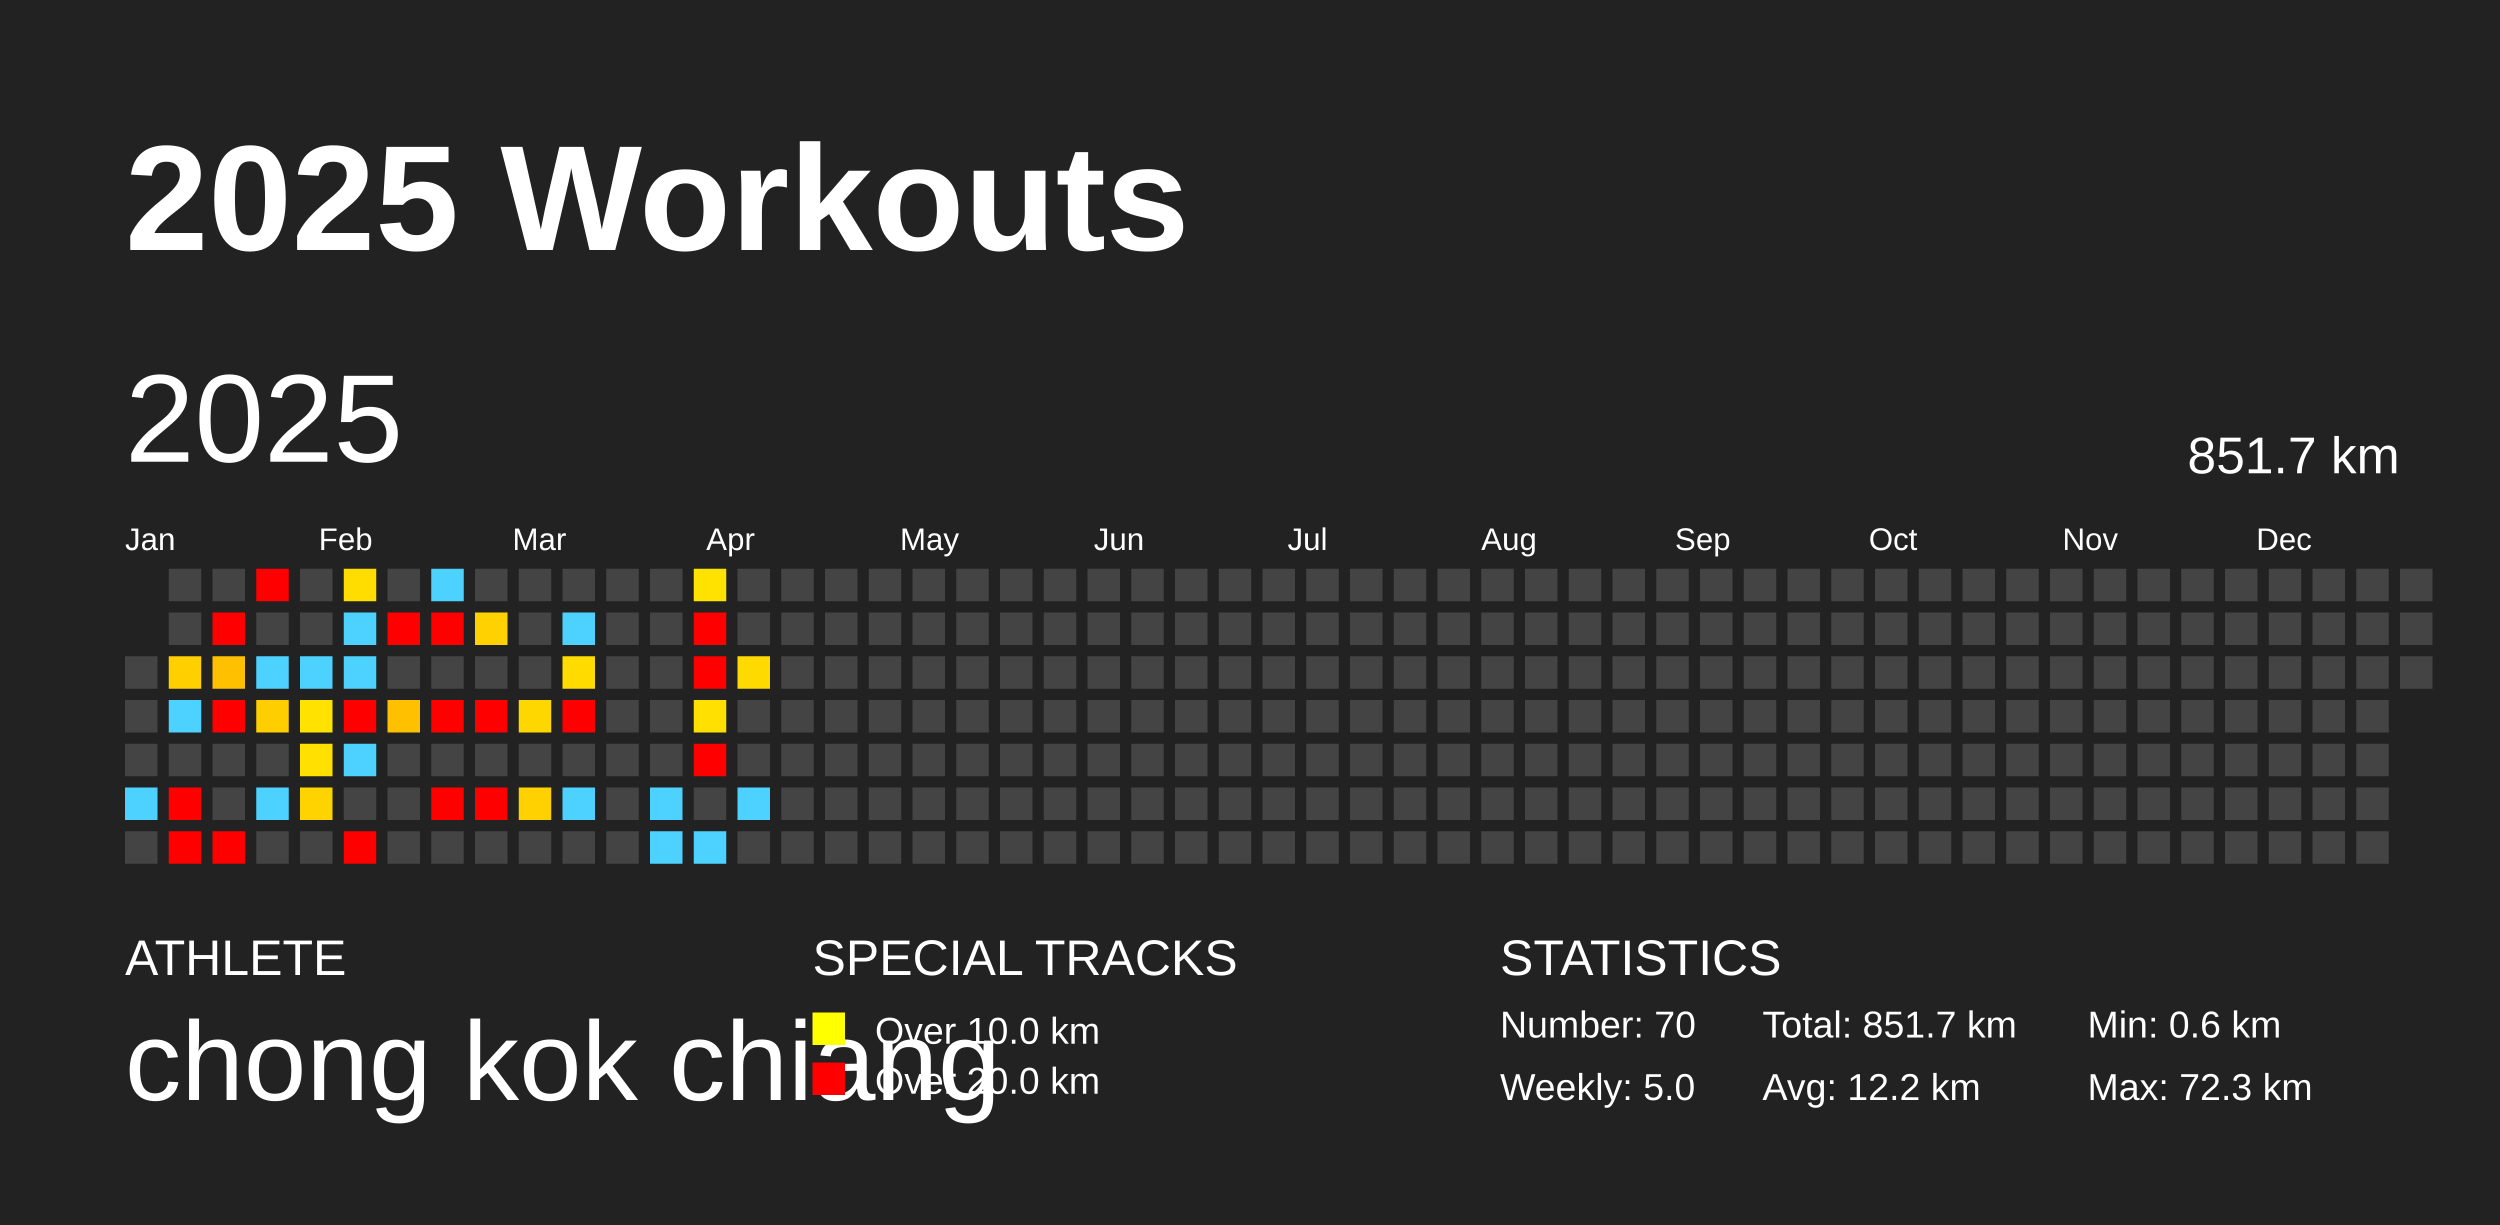
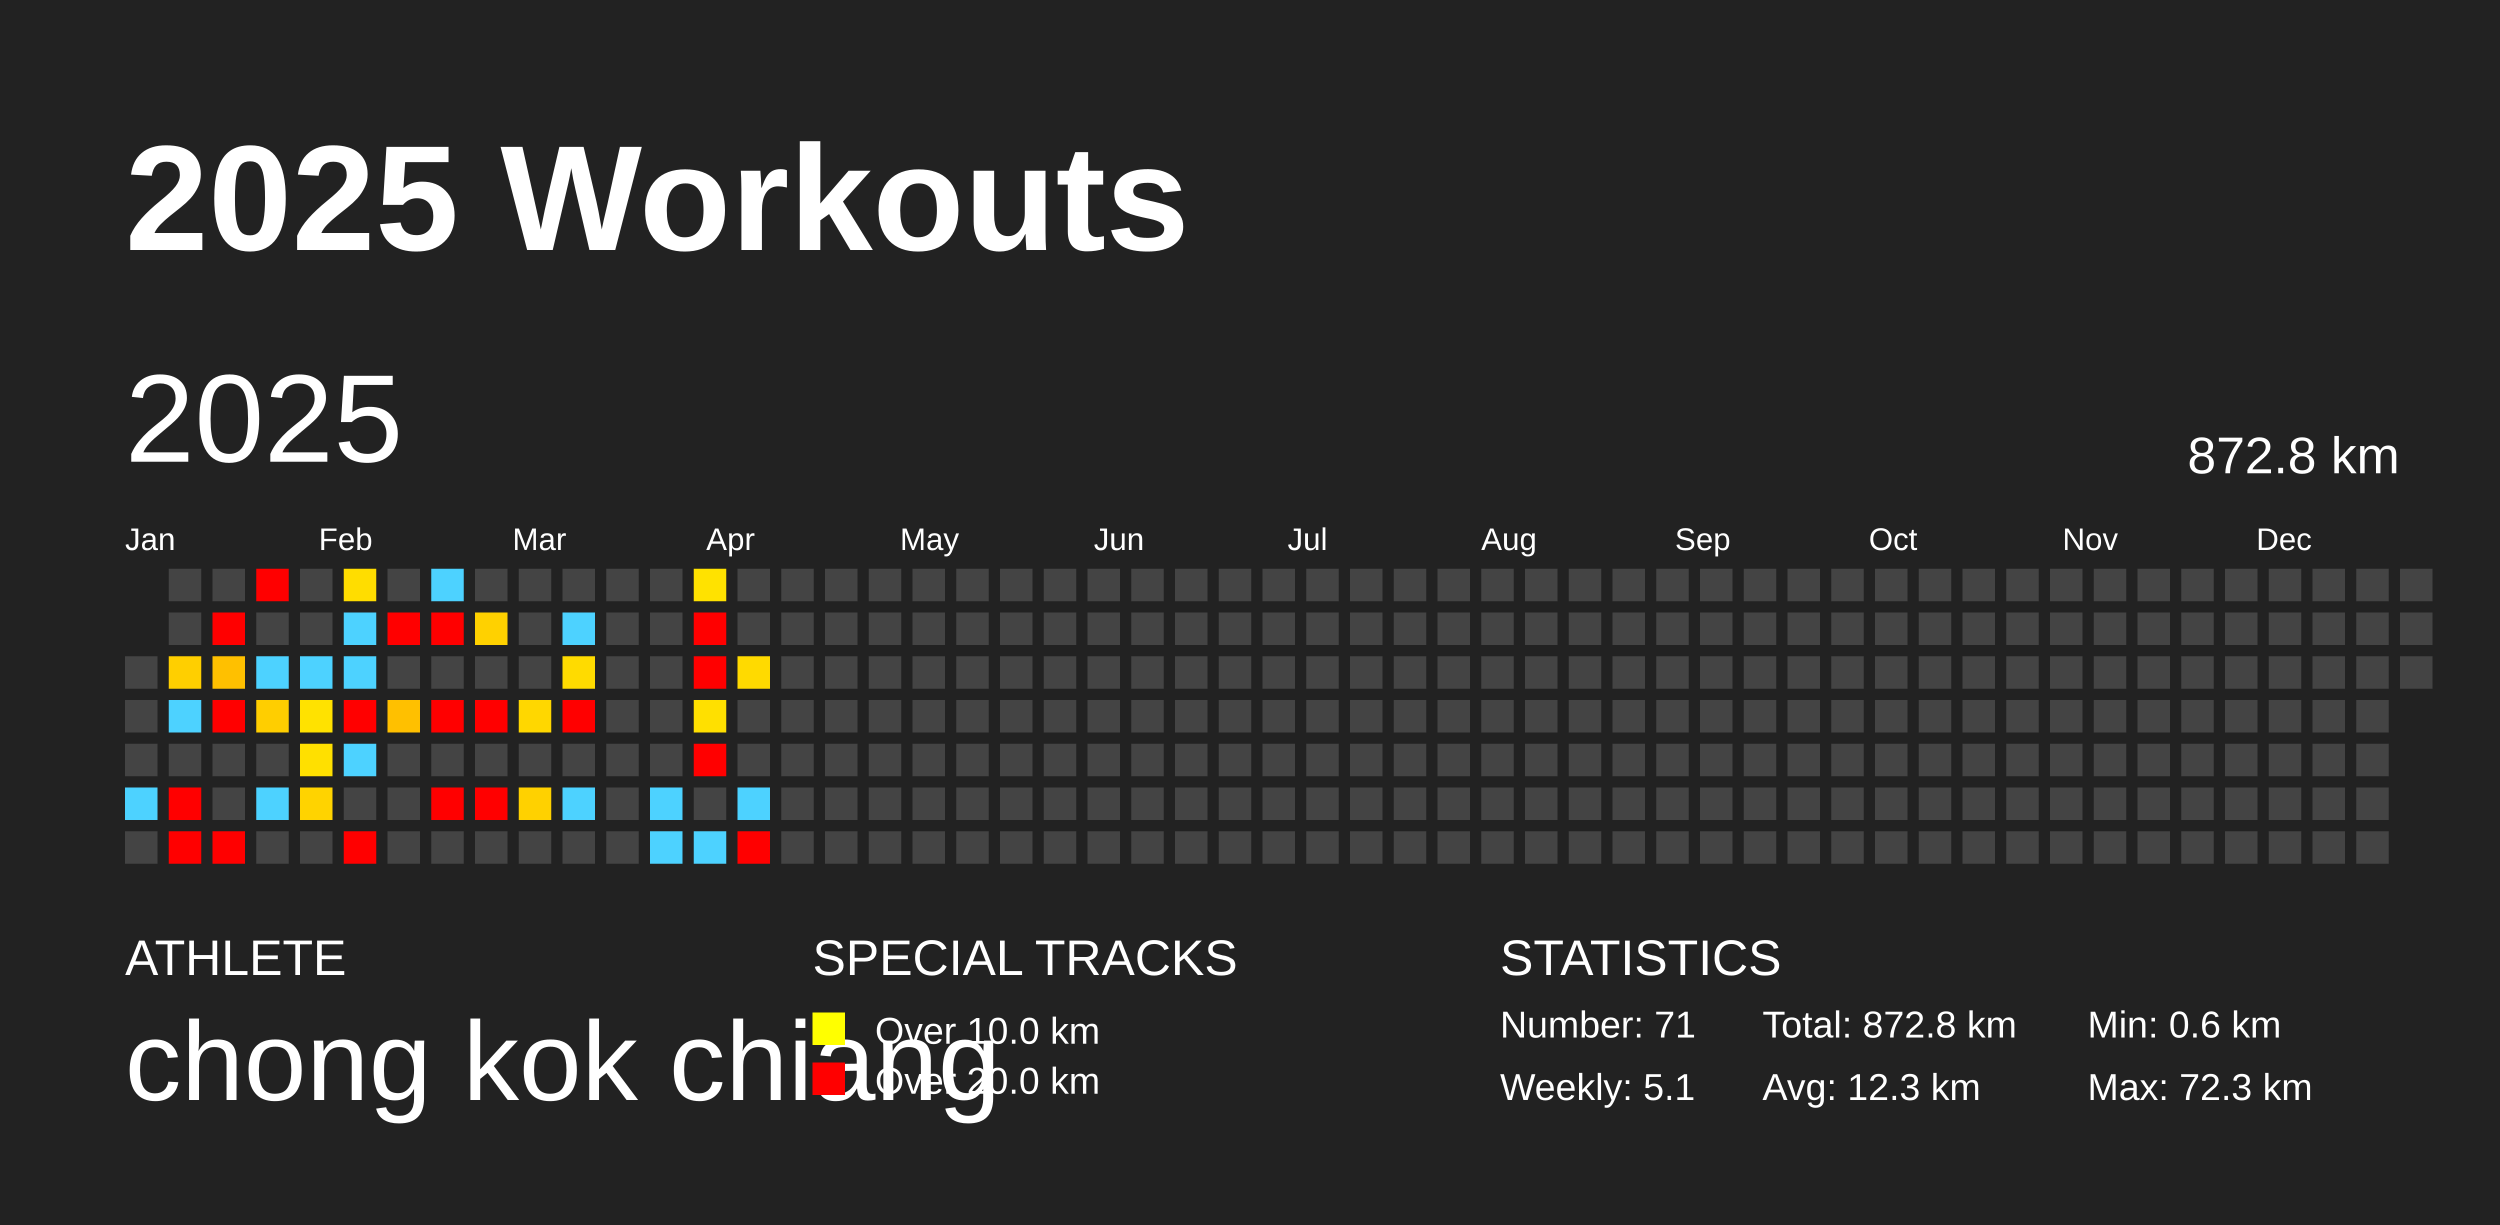
<svg xmlns="http://www.w3.org/2000/svg" baseProfile="full" height="98mm" version="1.1" viewBox="0,0,200,98" width="200mm">
  <defs />
  <rect fill="#222222" height="98" width="200" x="0" y="0" />
  <text fill="#FFFFFF" style="font-size:12px; font-family:Arial; font-weight:bold;" x="10" y="20">2025 Workouts</text>
  <text fill="#FFFFFF" style="font-size:4px; font-family:Arial" x="10" y="78">ATHLETE</text>
  <text fill="#FFFFFF" style="font-size:9px; font-family:Arial" x="10" y="88">chong kok chiang</text>
  <text fill="#FFFFFF" style="font-size:4px; font-family:Arial" x="65" y="78">SPECIAL TRACKS</text>
  <rect fill="yellow" height="2.6" width="2.6" x="65" y="81" />
  <text fill="#FFFFFF" style="font-size:3px; font-family:Arial" x="70" y="83.5">Over 10.0 km</text>
  <rect fill="red" height="2.6" width="2.6" x="65" y="85" />
  <text fill="#FFFFFF" style="font-size:3px; font-family:Arial" x="70" y="87.5">Over 20.0 km</text>
  <text fill="#FFFFFF" style="font-size:4px; font-family:Arial" x="120" y="78">STATISTICS</text>
-   <text fill="#FFFFFF" style="font-size:3px; font-family:Arial" x="120" y="83">Number: 70</text>
-   <text fill="#FFFFFF" style="font-size:3px; font-family:Arial" x="120" y="88">Weekly: 5.0</text>
-   <text fill="#FFFFFF" style="font-size:3px; font-family:Arial" x="141" y="83">Total: 851.7 km</text>
-   <text fill="#FFFFFF" style="font-size:3px; font-family:Arial" x="141" y="88">Avg: 12.2 km</text>
+   <text fill="#FFFFFF" style="font-size:3px; font-family:Arial" x="120" y="83">Number: 71</text>
+   <text fill="#FFFFFF" style="font-size:3px; font-family:Arial" x="120" y="88">Weekly: 5.1</text>
+   <text fill="#FFFFFF" style="font-size:3px; font-family:Arial" x="141" y="83">Total: 872.8 km</text>
+   <text fill="#FFFFFF" style="font-size:3px; font-family:Arial" x="141" y="88">Avg: 12.3 km</text>
  <text fill="#FFFFFF" style="font-size:3px; font-family:Arial" x="167" y="83">Min: 0.6 km</text>
  <text fill="#FFFFFF" style="font-size:3px; font-family:Arial" x="167" y="88">Max: 72.3 km</text>
  <text dominant-baseline="hanging" fill="#FFFFFF" style="font-size:10.0px; font-family:Arial;" x="10" y="30">2025</text>
-   <text dominant-baseline="hanging" fill="#FFFFFF" style="font-size:4.125px; font-family:Arial;" x="175" y="35">851.7 km</text>
+   <text dominant-baseline="hanging" fill="#FFFFFF" style="font-size:4.125px; font-family:Arial;" x="175" y="35">872.8 km</text>
  <text fill="#FFFFFF" style="font-size:2.5px; font-family:Arial" x="10.0" y="44">Jan</text>
  <text fill="#FFFFFF" style="font-size:2.5px; font-family:Arial" x="25.5" y="44">Feb</text>
  <text fill="#FFFFFF" style="font-size:2.5px; font-family:Arial" x="41.0" y="44">Mar</text>
  <text fill="#FFFFFF" style="font-size:2.5px; font-family:Arial" x="56.5" y="44">Apr</text>
  <text fill="#FFFFFF" style="font-size:2.5px; font-family:Arial" x="72.0" y="44">May</text>
  <text fill="#FFFFFF" style="font-size:2.5px; font-family:Arial" x="87.5" y="44">Jun</text>
  <text fill="#FFFFFF" style="font-size:2.5px; font-family:Arial" x="103.0" y="44">Jul</text>
  <text fill="#FFFFFF" style="font-size:2.5px; font-family:Arial" x="118.5" y="44">Aug</text>
  <text fill="#FFFFFF" style="font-size:2.5px; font-family:Arial" x="134.0" y="44">Sep</text>
  <text fill="#FFFFFF" style="font-size:2.5px; font-family:Arial" x="149.5" y="44">Oct</text>
  <text fill="#FFFFFF" style="font-size:2.5px; font-family:Arial" x="165.0" y="44">Nov</text>
  <text fill="#FFFFFF" style="font-size:2.5px; font-family:Arial" x="180.5" y="44">Dec</text>
  <rect fill="#444444" height="2.6" width="2.6" x="10.0" y="52.5" />
  <rect fill="#444444" height="2.6" width="2.6" x="10.0" y="56.0" />
  <rect fill="#444444" height="2.6" width="2.6" x="10.0" y="59.5" />
  <rect fill="#4dd2ff" height="2.6" width="2.6" x="10.0" y="63.0" />
  <rect fill="#444444" height="2.6" width="2.6" x="10.0" y="66.5" />
  <rect fill="#444444" height="2.6" width="2.6" x="13.5" y="45.5" />
  <rect fill="#444444" height="2.6" width="2.6" x="13.5" y="49.0" />
  <rect fill="#ffcf00" height="2.6" width="2.6" x="13.5" y="52.5" />
  <rect fill="#4dd2ff" height="2.6" width="2.6" x="13.5" y="56.0" />
  <rect fill="#444444" height="2.6" width="2.6" x="13.5" y="59.5" />
  <rect fill="red" height="2.6" width="2.6" x="13.5" y="63.0" />
  <rect fill="red" height="2.6" width="2.6" x="13.5" y="66.5" />
  <rect fill="#444444" height="2.6" width="2.6" x="17.0" y="45.5" />
  <rect fill="red" height="2.6" width="2.6" x="17.0" y="49.0" />
  <rect fill="#ffc000" height="2.6" width="2.6" x="17.0" y="52.5" />
  <rect fill="red" height="2.6" width="2.6" x="17.0" y="56.0" />
  <rect fill="#444444" height="2.6" width="2.6" x="17.0" y="59.5" />
  <rect fill="#444444" height="2.6" width="2.6" x="17.0" y="63.0" />
  <rect fill="red" height="2.6" width="2.6" x="17.0" y="66.5" />
  <rect fill="red" height="2.6" width="2.6" x="20.5" y="45.5" />
  <rect fill="#444444" height="2.6" width="2.6" x="20.5" y="49.0" />
  <rect fill="#4dd2ff" height="2.6" width="2.6" x="20.5" y="52.5" />
  <rect fill="#ffce00" height="2.6" width="2.6" x="20.5" y="56.0" />
  <rect fill="#444444" height="2.6" width="2.6" x="20.5" y="59.5" />
  <rect fill="#4dd2ff" height="2.6" width="2.6" x="20.5" y="63.0" />
  <rect fill="#444444" height="2.6" width="2.6" x="20.5" y="66.5" />
  <rect fill="#444444" height="2.6" width="2.6" x="24.0" y="45.5" />
  <rect fill="#444444" height="2.6" width="2.6" x="24.0" y="49.0" />
  <rect fill="#4dd2ff" height="2.6" width="2.6" x="24.0" y="52.5" />
  <rect fill="#ffe200" height="2.6" width="2.6" x="24.0" y="56.0" />
  <rect fill="#ffe000" height="2.6" width="2.6" x="24.0" y="59.5" />
  <rect fill="#ffd300" height="2.6" width="2.6" x="24.0" y="63.0" />
  <rect fill="#444444" height="2.6" width="2.6" x="24.0" y="66.5" />
  <rect fill="#ffdd00" height="2.6" width="2.6" x="27.5" y="45.5" />
  <rect fill="#4dd2ff" height="2.6" width="2.6" x="27.5" y="49.0" />
  <rect fill="#4dd2ff" height="2.6" width="2.6" x="27.5" y="52.5" />
  <rect fill="red" height="2.6" width="2.6" x="27.5" y="56.0" />
  <rect fill="#4dd2ff" height="2.6" width="2.6" x="27.5" y="59.5" />
  <rect fill="#444444" height="2.6" width="2.6" x="27.5" y="63.0" />
  <rect fill="red" height="2.6" width="2.6" x="27.5" y="66.5" />
  <rect fill="#444444" height="2.6" width="2.6" x="31.0" y="45.5" />
  <rect fill="red" height="2.6" width="2.6" x="31.0" y="49.0" />
  <rect fill="#444444" height="2.6" width="2.6" x="31.0" y="52.5" />
  <rect fill="#ffc000" height="2.6" width="2.6" x="31.0" y="56.0" />
  <rect fill="#444444" height="2.6" width="2.6" x="31.0" y="59.5" />
  <rect fill="#444444" height="2.6" width="2.6" x="31.0" y="63.0" />
  <rect fill="#444444" height="2.6" width="2.6" x="31.0" y="66.5" />
  <rect fill="#4dd2ff" height="2.6" width="2.6" x="34.5" y="45.5" />
  <rect fill="red" height="2.6" width="2.6" x="34.5" y="49.0" />
  <rect fill="#444444" height="2.6" width="2.6" x="34.5" y="52.5" />
  <rect fill="red" height="2.6" width="2.6" x="34.5" y="56.0" />
  <rect fill="#444444" height="2.6" width="2.6" x="34.5" y="59.5" />
  <rect fill="red" height="2.6" width="2.6" x="34.5" y="63.0" />
  <rect fill="#444444" height="2.6" width="2.6" x="34.5" y="66.5" />
  <rect fill="#444444" height="2.6" width="2.6" x="38.0" y="45.5" />
  <rect fill="#ffd100" height="2.6" width="2.6" x="38.0" y="49.0" />
  <rect fill="#444444" height="2.6" width="2.6" x="38.0" y="52.5" />
  <rect fill="red" height="2.6" width="2.6" x="38.0" y="56.0" />
  <rect fill="#444444" height="2.6" width="2.6" x="38.0" y="59.5" />
  <rect fill="red" height="2.6" width="2.6" x="38.0" y="63.0" />
  <rect fill="#444444" height="2.6" width="2.6" x="38.0" y="66.5" />
  <rect fill="#444444" height="2.6" width="2.6" x="41.5" y="45.5" />
  <rect fill="#444444" height="2.6" width="2.6" x="41.5" y="49.0" />
  <rect fill="#444444" height="2.6" width="2.6" x="41.5" y="52.5" />
  <rect fill="#ffd700" height="2.6" width="2.6" x="41.5" y="56.0" />
  <rect fill="#444444" height="2.6" width="2.6" x="41.5" y="59.5" />
  <rect fill="#ffd100" height="2.6" width="2.6" x="41.5" y="63.0" />
  <rect fill="#444444" height="2.6" width="2.6" x="41.5" y="66.5" />
  <rect fill="#444444" height="2.6" width="2.6" x="45.0" y="45.5" />
  <rect fill="#4dd2ff" height="2.6" width="2.6" x="45.0" y="49.0" />
  <rect fill="#ffdb00" height="2.6" width="2.6" x="45.0" y="52.5" />
  <rect fill="red" height="2.6" width="2.6" x="45.0" y="56.0" />
  <rect fill="#444444" height="2.6" width="2.6" x="45.0" y="59.5" />
  <rect fill="#4dd2ff" height="2.6" width="2.6" x="45.0" y="63.0" />
  <rect fill="#444444" height="2.6" width="2.6" x="45.0" y="66.5" />
  <rect fill="#444444" height="2.6" width="2.6" x="48.5" y="45.5" />
  <rect fill="#444444" height="2.6" width="2.6" x="48.5" y="49.0" />
  <rect fill="#444444" height="2.6" width="2.6" x="48.5" y="52.5" />
  <rect fill="#444444" height="2.6" width="2.6" x="48.5" y="56.0" />
  <rect fill="#444444" height="2.6" width="2.6" x="48.5" y="59.5" />
  <rect fill="#444444" height="2.6" width="2.6" x="48.5" y="63.0" />
  <rect fill="#444444" height="2.6" width="2.6" x="48.5" y="66.5" />
  <rect fill="#444444" height="2.6" width="2.6" x="52.0" y="45.5" />
  <rect fill="#444444" height="2.6" width="2.6" x="52.0" y="49.0" />
  <rect fill="#444444" height="2.6" width="2.6" x="52.0" y="52.5" />
  <rect fill="#444444" height="2.6" width="2.6" x="52.0" y="56.0" />
  <rect fill="#444444" height="2.6" width="2.6" x="52.0" y="59.5" />
  <rect fill="#4dd2ff" height="2.6" width="2.6" x="52.0" y="63.0" />
  <rect fill="#4dd2ff" height="2.6" width="2.6" x="52.0" y="66.5" />
  <rect fill="#ffe200" height="2.6" width="2.6" x="55.5" y="45.5" />
  <rect fill="red" height="2.6" width="2.6" x="55.5" y="49.0" />
  <rect fill="red" height="2.6" width="2.6" x="55.5" y="52.5" />
  <rect fill="#ffe000" height="2.6" width="2.6" x="55.5" y="56.0" />
  <rect fill="red" height="2.6" width="2.6" x="55.5" y="59.5" />
  <rect fill="#444444" height="2.6" width="2.6" x="55.5" y="63.0" />
  <rect fill="#4dd2ff" height="2.6" width="2.6" x="55.5" y="66.5" />
  <rect fill="#444444" height="2.6" width="2.6" x="59.0" y="45.5" />
  <rect fill="#444444" height="2.6" width="2.6" x="59.0" y="49.0" />
  <rect fill="#ffda00" height="2.6" width="2.6" x="59.0" y="52.5" />
  <rect fill="#444444" height="2.6" width="2.6" x="59.0" y="56.0" />
  <rect fill="#444444" height="2.6" width="2.6" x="59.0" y="59.5" />
  <rect fill="#4dd2ff" height="2.6" width="2.6" x="59.0" y="63.0" />
-   <rect fill="#444444" height="2.6" width="2.6" x="59.0" y="66.5" />
+   <rect fill="red" height="2.6" width="2.6" x="59.0" y="66.5" />
  <rect fill="#444444" height="2.6" width="2.6" x="62.5" y="45.5" />
  <rect fill="#444444" height="2.6" width="2.6" x="62.5" y="49.0" />
  <rect fill="#444444" height="2.6" width="2.6" x="62.5" y="52.5" />
  <rect fill="#444444" height="2.6" width="2.6" x="62.5" y="56.0" />
  <rect fill="#444444" height="2.6" width="2.6" x="62.5" y="59.5" />
  <rect fill="#444444" height="2.6" width="2.6" x="62.5" y="63.0" />
  <rect fill="#444444" height="2.6" width="2.6" x="62.5" y="66.5" />
  <rect fill="#444444" height="2.6" width="2.6" x="66.0" y="45.5" />
  <rect fill="#444444" height="2.6" width="2.6" x="66.0" y="49.0" />
  <rect fill="#444444" height="2.6" width="2.6" x="66.0" y="52.5" />
  <rect fill="#444444" height="2.6" width="2.6" x="66.0" y="56.0" />
  <rect fill="#444444" height="2.6" width="2.6" x="66.0" y="59.5" />
  <rect fill="#444444" height="2.6" width="2.6" x="66.0" y="63.0" />
  <rect fill="#444444" height="2.6" width="2.6" x="66.0" y="66.5" />
  <rect fill="#444444" height="2.6" width="2.6" x="69.5" y="45.5" />
  <rect fill="#444444" height="2.6" width="2.6" x="69.5" y="49.0" />
  <rect fill="#444444" height="2.6" width="2.6" x="69.5" y="52.5" />
  <rect fill="#444444" height="2.6" width="2.6" x="69.5" y="56.0" />
  <rect fill="#444444" height="2.6" width="2.6" x="69.5" y="59.5" />
  <rect fill="#444444" height="2.6" width="2.6" x="69.5" y="63.0" />
  <rect fill="#444444" height="2.6" width="2.6" x="69.5" y="66.5" />
  <rect fill="#444444" height="2.6" width="2.6" x="73.0" y="45.5" />
  <rect fill="#444444" height="2.6" width="2.6" x="73.0" y="49.0" />
  <rect fill="#444444" height="2.6" width="2.6" x="73.0" y="52.5" />
  <rect fill="#444444" height="2.6" width="2.6" x="73.0" y="56.0" />
  <rect fill="#444444" height="2.6" width="2.6" x="73.0" y="59.5" />
  <rect fill="#444444" height="2.6" width="2.6" x="73.0" y="63.0" />
  <rect fill="#444444" height="2.6" width="2.6" x="73.0" y="66.5" />
  <rect fill="#444444" height="2.6" width="2.6" x="76.5" y="45.5" />
  <rect fill="#444444" height="2.6" width="2.6" x="76.5" y="49.0" />
  <rect fill="#444444" height="2.6" width="2.6" x="76.5" y="52.5" />
  <rect fill="#444444" height="2.6" width="2.6" x="76.5" y="56.0" />
  <rect fill="#444444" height="2.6" width="2.6" x="76.5" y="59.5" />
  <rect fill="#444444" height="2.6" width="2.6" x="76.5" y="63.0" />
  <rect fill="#444444" height="2.6" width="2.6" x="76.5" y="66.5" />
  <rect fill="#444444" height="2.6" width="2.6" x="80.0" y="45.5" />
  <rect fill="#444444" height="2.6" width="2.6" x="80.0" y="49.0" />
  <rect fill="#444444" height="2.6" width="2.6" x="80.0" y="52.5" />
  <rect fill="#444444" height="2.6" width="2.6" x="80.0" y="56.0" />
  <rect fill="#444444" height="2.6" width="2.6" x="80.0" y="59.5" />
  <rect fill="#444444" height="2.6" width="2.6" x="80.0" y="63.0" />
  <rect fill="#444444" height="2.6" width="2.6" x="80.0" y="66.5" />
  <rect fill="#444444" height="2.6" width="2.6" x="83.5" y="45.5" />
  <rect fill="#444444" height="2.6" width="2.6" x="83.5" y="49.0" />
  <rect fill="#444444" height="2.6" width="2.6" x="83.5" y="52.5" />
  <rect fill="#444444" height="2.6" width="2.6" x="83.5" y="56.0" />
  <rect fill="#444444" height="2.6" width="2.6" x="83.5" y="59.5" />
  <rect fill="#444444" height="2.6" width="2.6" x="83.5" y="63.0" />
  <rect fill="#444444" height="2.6" width="2.6" x="83.5" y="66.5" />
  <rect fill="#444444" height="2.6" width="2.6" x="87.0" y="45.5" />
  <rect fill="#444444" height="2.6" width="2.6" x="87.0" y="49.0" />
  <rect fill="#444444" height="2.6" width="2.6" x="87.0" y="52.5" />
  <rect fill="#444444" height="2.6" width="2.6" x="87.0" y="56.0" />
  <rect fill="#444444" height="2.6" width="2.6" x="87.0" y="59.5" />
  <rect fill="#444444" height="2.6" width="2.6" x="87.0" y="63.0" />
  <rect fill="#444444" height="2.6" width="2.6" x="87.0" y="66.5" />
  <rect fill="#444444" height="2.6" width="2.6" x="90.5" y="45.5" />
  <rect fill="#444444" height="2.6" width="2.6" x="90.5" y="49.0" />
  <rect fill="#444444" height="2.6" width="2.6" x="90.5" y="52.5" />
  <rect fill="#444444" height="2.6" width="2.6" x="90.5" y="56.0" />
  <rect fill="#444444" height="2.6" width="2.6" x="90.5" y="59.5" />
  <rect fill="#444444" height="2.6" width="2.6" x="90.5" y="63.0" />
  <rect fill="#444444" height="2.6" width="2.6" x="90.5" y="66.5" />
  <rect fill="#444444" height="2.6" width="2.6" x="94.0" y="45.5" />
  <rect fill="#444444" height="2.6" width="2.6" x="94.0" y="49.0" />
  <rect fill="#444444" height="2.6" width="2.6" x="94.0" y="52.5" />
  <rect fill="#444444" height="2.6" width="2.6" x="94.0" y="56.0" />
  <rect fill="#444444" height="2.6" width="2.6" x="94.0" y="59.5" />
  <rect fill="#444444" height="2.6" width="2.6" x="94.0" y="63.0" />
  <rect fill="#444444" height="2.6" width="2.6" x="94.0" y="66.5" />
  <rect fill="#444444" height="2.6" width="2.6" x="97.5" y="45.5" />
  <rect fill="#444444" height="2.6" width="2.6" x="97.5" y="49.0" />
  <rect fill="#444444" height="2.6" width="2.6" x="97.5" y="52.5" />
  <rect fill="#444444" height="2.6" width="2.6" x="97.5" y="56.0" />
  <rect fill="#444444" height="2.6" width="2.6" x="97.5" y="59.5" />
  <rect fill="#444444" height="2.6" width="2.6" x="97.5" y="63.0" />
  <rect fill="#444444" height="2.6" width="2.6" x="97.5" y="66.5" />
  <rect fill="#444444" height="2.6" width="2.6" x="101.0" y="45.5" />
  <rect fill="#444444" height="2.6" width="2.6" x="101.0" y="49.0" />
  <rect fill="#444444" height="2.6" width="2.6" x="101.0" y="52.5" />
  <rect fill="#444444" height="2.6" width="2.6" x="101.0" y="56.0" />
  <rect fill="#444444" height="2.6" width="2.6" x="101.0" y="59.5" />
  <rect fill="#444444" height="2.6" width="2.6" x="101.0" y="63.0" />
  <rect fill="#444444" height="2.6" width="2.6" x="101.0" y="66.5" />
  <rect fill="#444444" height="2.6" width="2.6" x="104.5" y="45.5" />
  <rect fill="#444444" height="2.6" width="2.6" x="104.5" y="49.0" />
  <rect fill="#444444" height="2.6" width="2.6" x="104.5" y="52.5" />
  <rect fill="#444444" height="2.6" width="2.6" x="104.5" y="56.0" />
  <rect fill="#444444" height="2.6" width="2.6" x="104.5" y="59.5" />
  <rect fill="#444444" height="2.6" width="2.6" x="104.5" y="63.0" />
  <rect fill="#444444" height="2.6" width="2.6" x="104.5" y="66.5" />
  <rect fill="#444444" height="2.6" width="2.6" x="108.0" y="45.5" />
  <rect fill="#444444" height="2.6" width="2.6" x="108.0" y="49.0" />
  <rect fill="#444444" height="2.6" width="2.6" x="108.0" y="52.5" />
  <rect fill="#444444" height="2.6" width="2.6" x="108.0" y="56.0" />
  <rect fill="#444444" height="2.6" width="2.6" x="108.0" y="59.5" />
  <rect fill="#444444" height="2.6" width="2.6" x="108.0" y="63.0" />
  <rect fill="#444444" height="2.6" width="2.6" x="108.0" y="66.5" />
  <rect fill="#444444" height="2.6" width="2.6" x="111.5" y="45.5" />
  <rect fill="#444444" height="2.6" width="2.6" x="111.5" y="49.0" />
  <rect fill="#444444" height="2.6" width="2.6" x="111.5" y="52.5" />
  <rect fill="#444444" height="2.6" width="2.6" x="111.5" y="56.0" />
  <rect fill="#444444" height="2.6" width="2.6" x="111.5" y="59.5" />
  <rect fill="#444444" height="2.6" width="2.6" x="111.5" y="63.0" />
  <rect fill="#444444" height="2.6" width="2.6" x="111.5" y="66.5" />
  <rect fill="#444444" height="2.6" width="2.6" x="115.0" y="45.5" />
  <rect fill="#444444" height="2.6" width="2.6" x="115.0" y="49.0" />
  <rect fill="#444444" height="2.6" width="2.6" x="115.0" y="52.5" />
  <rect fill="#444444" height="2.6" width="2.6" x="115.0" y="56.0" />
  <rect fill="#444444" height="2.6" width="2.6" x="115.0" y="59.5" />
  <rect fill="#444444" height="2.6" width="2.6" x="115.0" y="63.0" />
  <rect fill="#444444" height="2.6" width="2.6" x="115.0" y="66.5" />
  <rect fill="#444444" height="2.6" width="2.6" x="118.5" y="45.5" />
  <rect fill="#444444" height="2.6" width="2.6" x="118.5" y="49.0" />
  <rect fill="#444444" height="2.6" width="2.6" x="118.5" y="52.5" />
  <rect fill="#444444" height="2.6" width="2.6" x="118.5" y="56.0" />
  <rect fill="#444444" height="2.6" width="2.6" x="118.5" y="59.5" />
  <rect fill="#444444" height="2.6" width="2.6" x="118.5" y="63.0" />
  <rect fill="#444444" height="2.6" width="2.6" x="118.5" y="66.5" />
  <rect fill="#444444" height="2.6" width="2.6" x="122.0" y="45.5" />
  <rect fill="#444444" height="2.6" width="2.6" x="122.0" y="49.0" />
  <rect fill="#444444" height="2.6" width="2.6" x="122.0" y="52.5" />
  <rect fill="#444444" height="2.6" width="2.6" x="122.0" y="56.0" />
  <rect fill="#444444" height="2.6" width="2.6" x="122.0" y="59.5" />
  <rect fill="#444444" height="2.6" width="2.6" x="122.0" y="63.0" />
  <rect fill="#444444" height="2.6" width="2.6" x="122.0" y="66.5" />
  <rect fill="#444444" height="2.6" width="2.6" x="125.5" y="45.5" />
  <rect fill="#444444" height="2.6" width="2.6" x="125.5" y="49.0" />
  <rect fill="#444444" height="2.6" width="2.6" x="125.5" y="52.5" />
  <rect fill="#444444" height="2.6" width="2.6" x="125.5" y="56.0" />
  <rect fill="#444444" height="2.6" width="2.6" x="125.5" y="59.5" />
  <rect fill="#444444" height="2.6" width="2.6" x="125.5" y="63.0" />
  <rect fill="#444444" height="2.6" width="2.6" x="125.5" y="66.5" />
  <rect fill="#444444" height="2.6" width="2.6" x="129.0" y="45.5" />
  <rect fill="#444444" height="2.6" width="2.6" x="129.0" y="49.0" />
  <rect fill="#444444" height="2.6" width="2.6" x="129.0" y="52.5" />
  <rect fill="#444444" height="2.6" width="2.6" x="129.0" y="56.0" />
  <rect fill="#444444" height="2.6" width="2.6" x="129.0" y="59.5" />
  <rect fill="#444444" height="2.6" width="2.6" x="129.0" y="63.0" />
  <rect fill="#444444" height="2.6" width="2.6" x="129.0" y="66.5" />
  <rect fill="#444444" height="2.6" width="2.6" x="132.5" y="45.5" />
  <rect fill="#444444" height="2.6" width="2.6" x="132.5" y="49.0" />
  <rect fill="#444444" height="2.6" width="2.6" x="132.5" y="52.5" />
  <rect fill="#444444" height="2.6" width="2.6" x="132.5" y="56.0" />
  <rect fill="#444444" height="2.6" width="2.6" x="132.5" y="59.5" />
  <rect fill="#444444" height="2.6" width="2.6" x="132.5" y="63.0" />
  <rect fill="#444444" height="2.6" width="2.6" x="132.5" y="66.5" />
  <rect fill="#444444" height="2.6" width="2.6" x="136.0" y="45.5" />
  <rect fill="#444444" height="2.6" width="2.6" x="136.0" y="49.0" />
  <rect fill="#444444" height="2.6" width="2.6" x="136.0" y="52.5" />
  <rect fill="#444444" height="2.6" width="2.6" x="136.0" y="56.0" />
  <rect fill="#444444" height="2.6" width="2.6" x="136.0" y="59.5" />
  <rect fill="#444444" height="2.6" width="2.6" x="136.0" y="63.0" />
  <rect fill="#444444" height="2.6" width="2.6" x="136.0" y="66.5" />
  <rect fill="#444444" height="2.6" width="2.6" x="139.5" y="45.5" />
  <rect fill="#444444" height="2.6" width="2.6" x="139.5" y="49.0" />
  <rect fill="#444444" height="2.6" width="2.6" x="139.5" y="52.5" />
  <rect fill="#444444" height="2.6" width="2.6" x="139.5" y="56.0" />
  <rect fill="#444444" height="2.6" width="2.6" x="139.5" y="59.5" />
  <rect fill="#444444" height="2.6" width="2.6" x="139.5" y="63.0" />
  <rect fill="#444444" height="2.6" width="2.6" x="139.5" y="66.5" />
  <rect fill="#444444" height="2.6" width="2.6" x="143.0" y="45.5" />
  <rect fill="#444444" height="2.6" width="2.6" x="143.0" y="49.0" />
  <rect fill="#444444" height="2.6" width="2.6" x="143.0" y="52.5" />
  <rect fill="#444444" height="2.6" width="2.6" x="143.0" y="56.0" />
  <rect fill="#444444" height="2.6" width="2.6" x="143.0" y="59.5" />
  <rect fill="#444444" height="2.6" width="2.6" x="143.0" y="63.0" />
  <rect fill="#444444" height="2.6" width="2.6" x="143.0" y="66.5" />
  <rect fill="#444444" height="2.6" width="2.6" x="146.5" y="45.5" />
  <rect fill="#444444" height="2.6" width="2.6" x="146.5" y="49.0" />
  <rect fill="#444444" height="2.6" width="2.6" x="146.5" y="52.5" />
  <rect fill="#444444" height="2.6" width="2.6" x="146.5" y="56.0" />
  <rect fill="#444444" height="2.6" width="2.6" x="146.5" y="59.5" />
  <rect fill="#444444" height="2.6" width="2.6" x="146.5" y="63.0" />
  <rect fill="#444444" height="2.6" width="2.6" x="146.5" y="66.5" />
  <rect fill="#444444" height="2.6" width="2.6" x="150.0" y="45.5" />
  <rect fill="#444444" height="2.6" width="2.6" x="150.0" y="49.0" />
  <rect fill="#444444" height="2.6" width="2.6" x="150.0" y="52.5" />
  <rect fill="#444444" height="2.6" width="2.6" x="150.0" y="56.0" />
  <rect fill="#444444" height="2.6" width="2.6" x="150.0" y="59.5" />
  <rect fill="#444444" height="2.6" width="2.6" x="150.0" y="63.0" />
  <rect fill="#444444" height="2.6" width="2.6" x="150.0" y="66.5" />
  <rect fill="#444444" height="2.6" width="2.6" x="153.5" y="45.5" />
  <rect fill="#444444" height="2.6" width="2.6" x="153.5" y="49.0" />
  <rect fill="#444444" height="2.6" width="2.6" x="153.5" y="52.5" />
  <rect fill="#444444" height="2.6" width="2.6" x="153.5" y="56.0" />
  <rect fill="#444444" height="2.6" width="2.6" x="153.5" y="59.5" />
  <rect fill="#444444" height="2.6" width="2.6" x="153.5" y="63.0" />
  <rect fill="#444444" height="2.6" width="2.6" x="153.5" y="66.5" />
  <rect fill="#444444" height="2.6" width="2.6" x="157.0" y="45.5" />
  <rect fill="#444444" height="2.6" width="2.6" x="157.0" y="49.0" />
  <rect fill="#444444" height="2.6" width="2.6" x="157.0" y="52.5" />
  <rect fill="#444444" height="2.6" width="2.6" x="157.0" y="56.0" />
  <rect fill="#444444" height="2.6" width="2.6" x="157.0" y="59.5" />
  <rect fill="#444444" height="2.6" width="2.6" x="157.0" y="63.0" />
  <rect fill="#444444" height="2.6" width="2.6" x="157.0" y="66.5" />
  <rect fill="#444444" height="2.6" width="2.6" x="160.5" y="45.5" />
  <rect fill="#444444" height="2.6" width="2.6" x="160.5" y="49.0" />
  <rect fill="#444444" height="2.6" width="2.6" x="160.5" y="52.5" />
  <rect fill="#444444" height="2.6" width="2.6" x="160.5" y="56.0" />
  <rect fill="#444444" height="2.6" width="2.6" x="160.5" y="59.5" />
  <rect fill="#444444" height="2.6" width="2.6" x="160.5" y="63.0" />
  <rect fill="#444444" height="2.6" width="2.6" x="160.5" y="66.5" />
  <rect fill="#444444" height="2.6" width="2.6" x="164.0" y="45.5" />
  <rect fill="#444444" height="2.6" width="2.6" x="164.0" y="49.0" />
  <rect fill="#444444" height="2.6" width="2.6" x="164.0" y="52.5" />
  <rect fill="#444444" height="2.6" width="2.6" x="164.0" y="56.0" />
  <rect fill="#444444" height="2.6" width="2.6" x="164.0" y="59.5" />
  <rect fill="#444444" height="2.6" width="2.6" x="164.0" y="63.0" />
  <rect fill="#444444" height="2.6" width="2.6" x="164.0" y="66.5" />
  <rect fill="#444444" height="2.6" width="2.6" x="167.5" y="45.5" />
  <rect fill="#444444" height="2.6" width="2.6" x="167.5" y="49.0" />
  <rect fill="#444444" height="2.6" width="2.6" x="167.5" y="52.5" />
  <rect fill="#444444" height="2.6" width="2.6" x="167.5" y="56.0" />
  <rect fill="#444444" height="2.6" width="2.6" x="167.5" y="59.5" />
  <rect fill="#444444" height="2.6" width="2.6" x="167.5" y="63.0" />
  <rect fill="#444444" height="2.6" width="2.6" x="167.5" y="66.5" />
  <rect fill="#444444" height="2.6" width="2.6" x="171.0" y="45.5" />
  <rect fill="#444444" height="2.6" width="2.6" x="171.0" y="49.0" />
  <rect fill="#444444" height="2.6" width="2.6" x="171.0" y="52.5" />
  <rect fill="#444444" height="2.6" width="2.6" x="171.0" y="56.0" />
  <rect fill="#444444" height="2.6" width="2.6" x="171.0" y="59.5" />
  <rect fill="#444444" height="2.6" width="2.6" x="171.0" y="63.0" />
  <rect fill="#444444" height="2.6" width="2.6" x="171.0" y="66.5" />
  <rect fill="#444444" height="2.6" width="2.6" x="174.5" y="45.5" />
  <rect fill="#444444" height="2.6" width="2.6" x="174.5" y="49.0" />
  <rect fill="#444444" height="2.6" width="2.6" x="174.5" y="52.5" />
  <rect fill="#444444" height="2.6" width="2.6" x="174.5" y="56.0" />
  <rect fill="#444444" height="2.6" width="2.6" x="174.5" y="59.5" />
  <rect fill="#444444" height="2.6" width="2.6" x="174.5" y="63.0" />
  <rect fill="#444444" height="2.6" width="2.6" x="174.5" y="66.5" />
  <rect fill="#444444" height="2.6" width="2.6" x="178.0" y="45.5" />
  <rect fill="#444444" height="2.6" width="2.6" x="178.0" y="49.0" />
  <rect fill="#444444" height="2.6" width="2.6" x="178.0" y="52.5" />
  <rect fill="#444444" height="2.6" width="2.6" x="178.0" y="56.0" />
  <rect fill="#444444" height="2.6" width="2.6" x="178.0" y="59.5" />
  <rect fill="#444444" height="2.6" width="2.6" x="178.0" y="63.0" />
  <rect fill="#444444" height="2.6" width="2.6" x="178.0" y="66.5" />
  <rect fill="#444444" height="2.6" width="2.6" x="181.5" y="45.5" />
  <rect fill="#444444" height="2.6" width="2.6" x="181.5" y="49.0" />
  <rect fill="#444444" height="2.6" width="2.6" x="181.5" y="52.5" />
  <rect fill="#444444" height="2.6" width="2.6" x="181.5" y="56.0" />
  <rect fill="#444444" height="2.6" width="2.6" x="181.5" y="59.5" />
  <rect fill="#444444" height="2.6" width="2.6" x="181.5" y="63.0" />
  <rect fill="#444444" height="2.6" width="2.6" x="181.5" y="66.5" />
  <rect fill="#444444" height="2.6" width="2.6" x="185.0" y="45.5" />
  <rect fill="#444444" height="2.6" width="2.6" x="185.0" y="49.0" />
  <rect fill="#444444" height="2.6" width="2.6" x="185.0" y="52.5" />
  <rect fill="#444444" height="2.6" width="2.6" x="185.0" y="56.0" />
  <rect fill="#444444" height="2.6" width="2.6" x="185.0" y="59.5" />
  <rect fill="#444444" height="2.6" width="2.6" x="185.0" y="63.0" />
  <rect fill="#444444" height="2.6" width="2.6" x="185.0" y="66.5" />
  <rect fill="#444444" height="2.6" width="2.6" x="188.5" y="45.5" />
  <rect fill="#444444" height="2.6" width="2.6" x="188.5" y="49.0" />
  <rect fill="#444444" height="2.6" width="2.6" x="188.5" y="52.5" />
  <rect fill="#444444" height="2.6" width="2.6" x="188.5" y="56.0" />
  <rect fill="#444444" height="2.6" width="2.6" x="188.5" y="59.5" />
  <rect fill="#444444" height="2.6" width="2.6" x="188.5" y="63.0" />
  <rect fill="#444444" height="2.6" width="2.6" x="188.5" y="66.5" />
  <rect fill="#444444" height="2.6" width="2.6" x="192.0" y="45.5" />
  <rect fill="#444444" height="2.6" width="2.6" x="192.0" y="49.0" />
  <rect fill="#444444" height="2.6" width="2.6" x="192.0" y="52.5" />
</svg>
